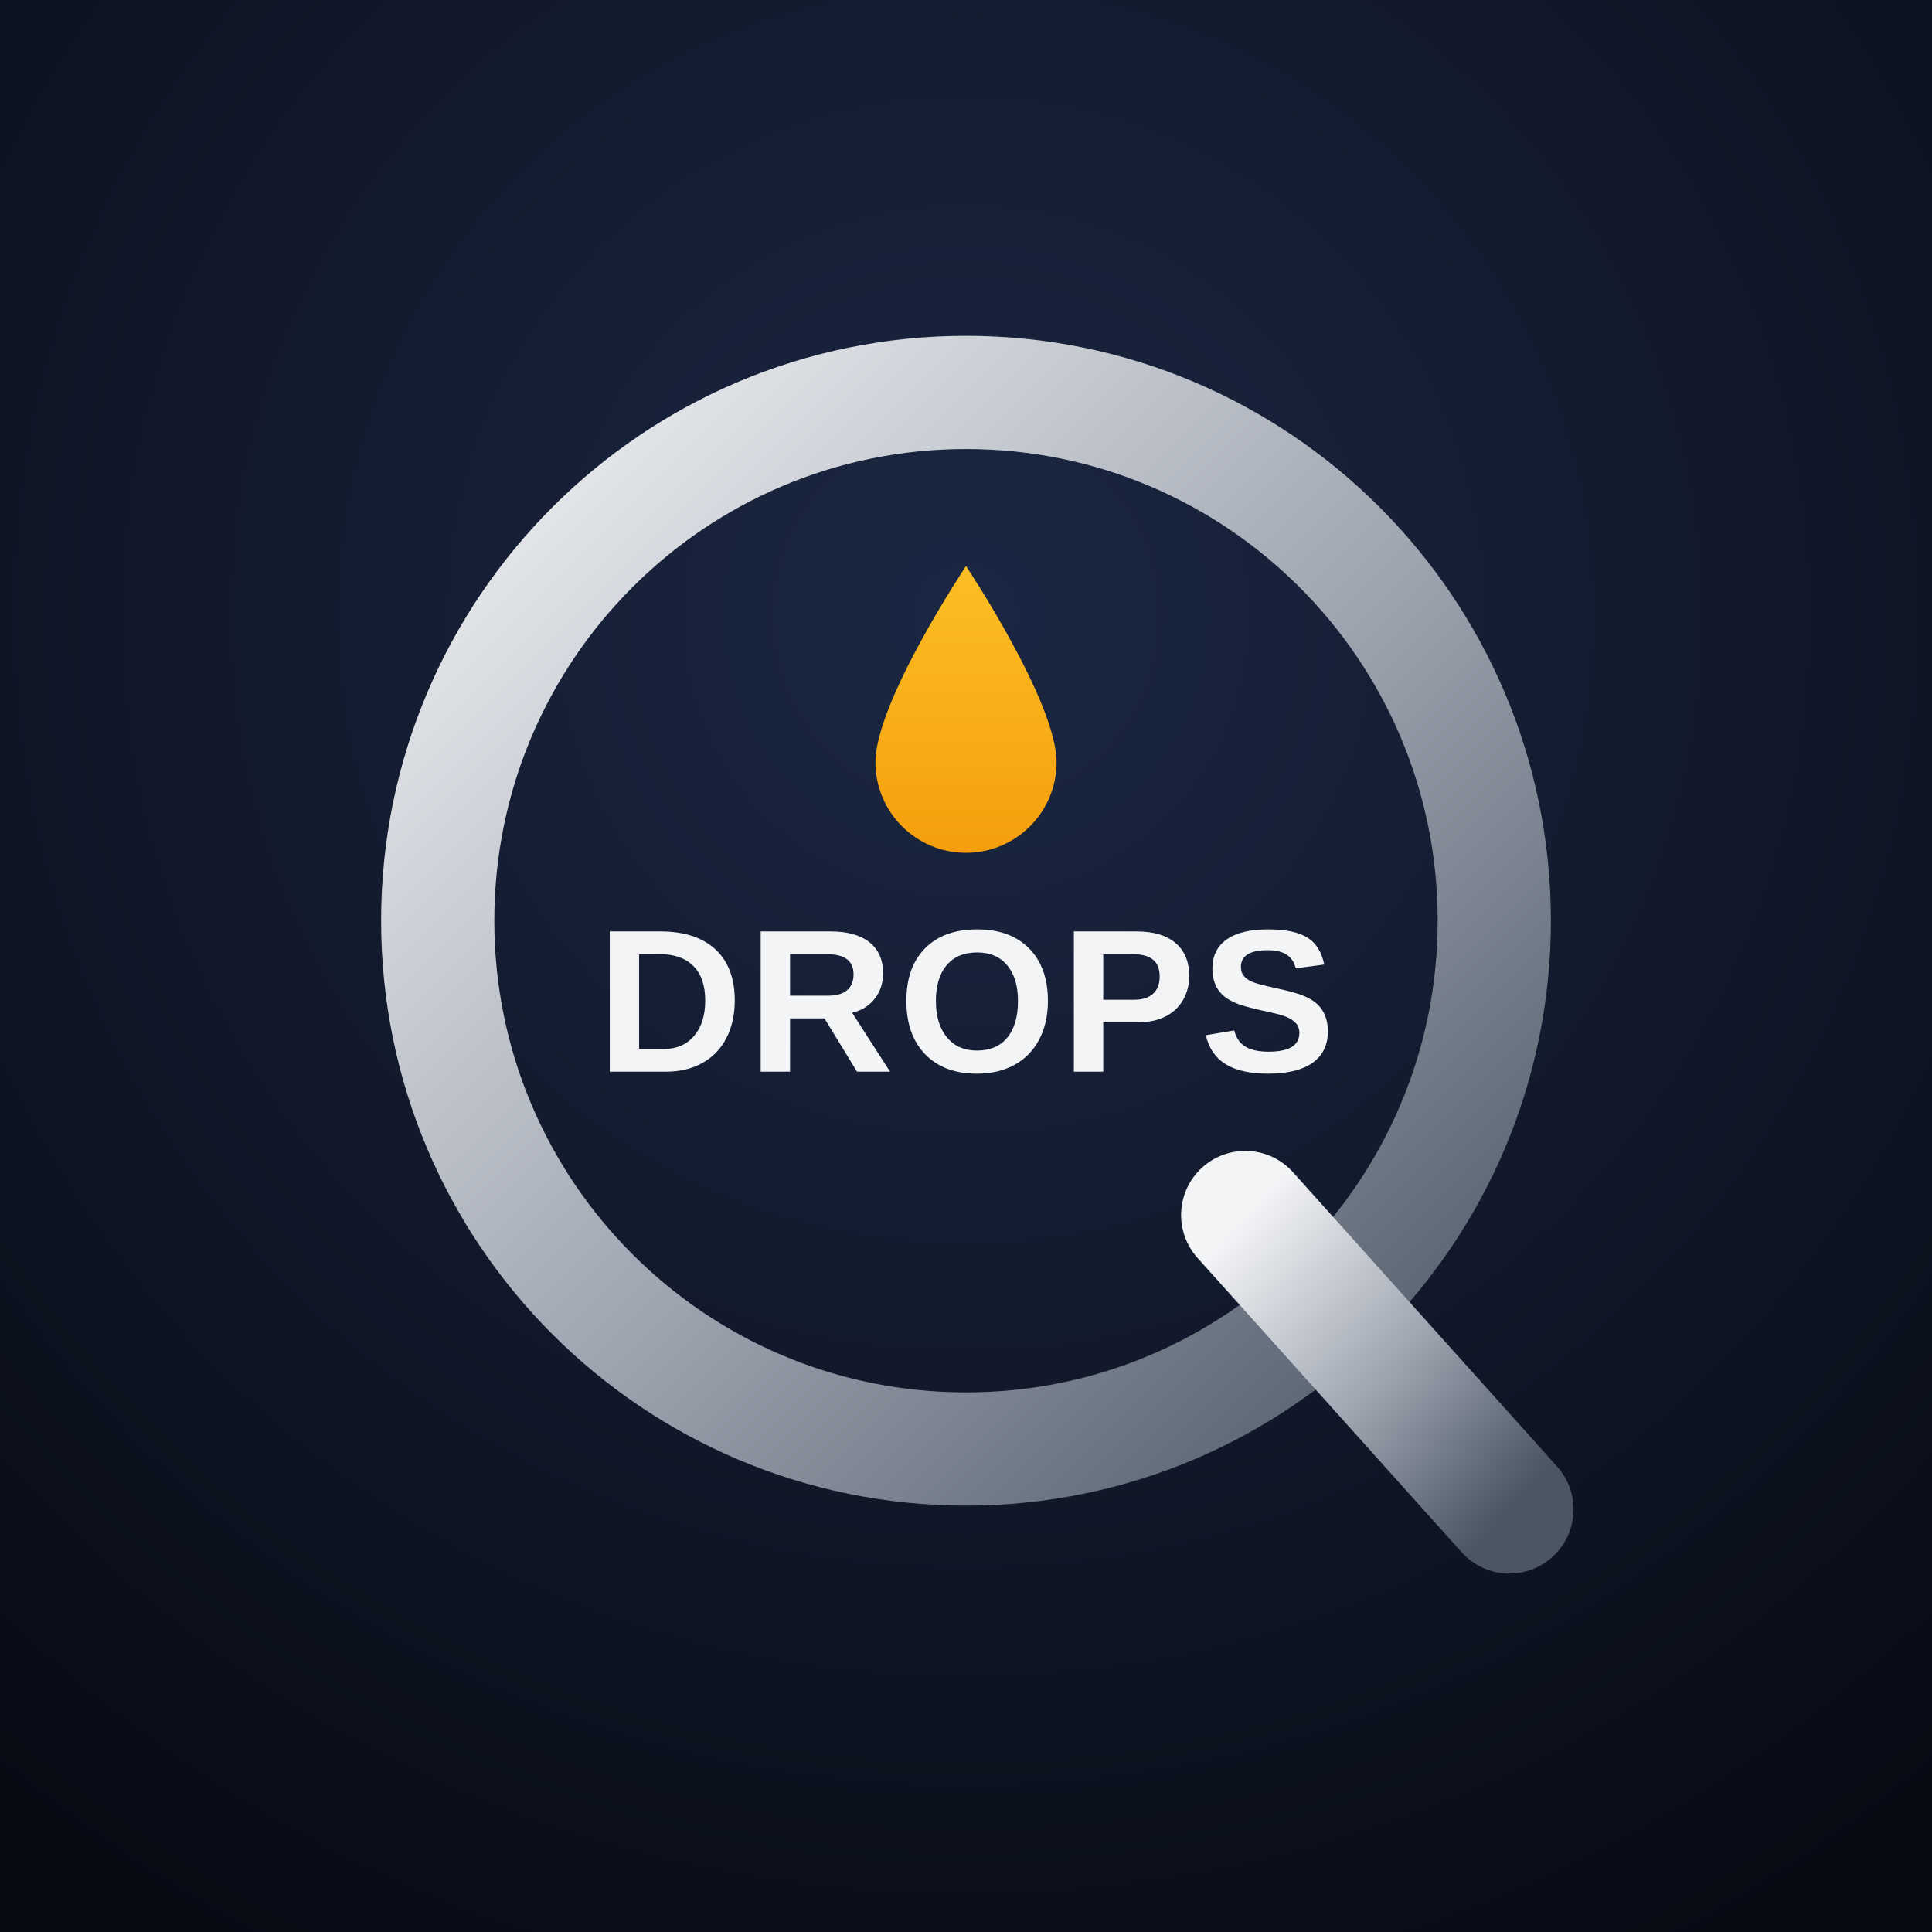
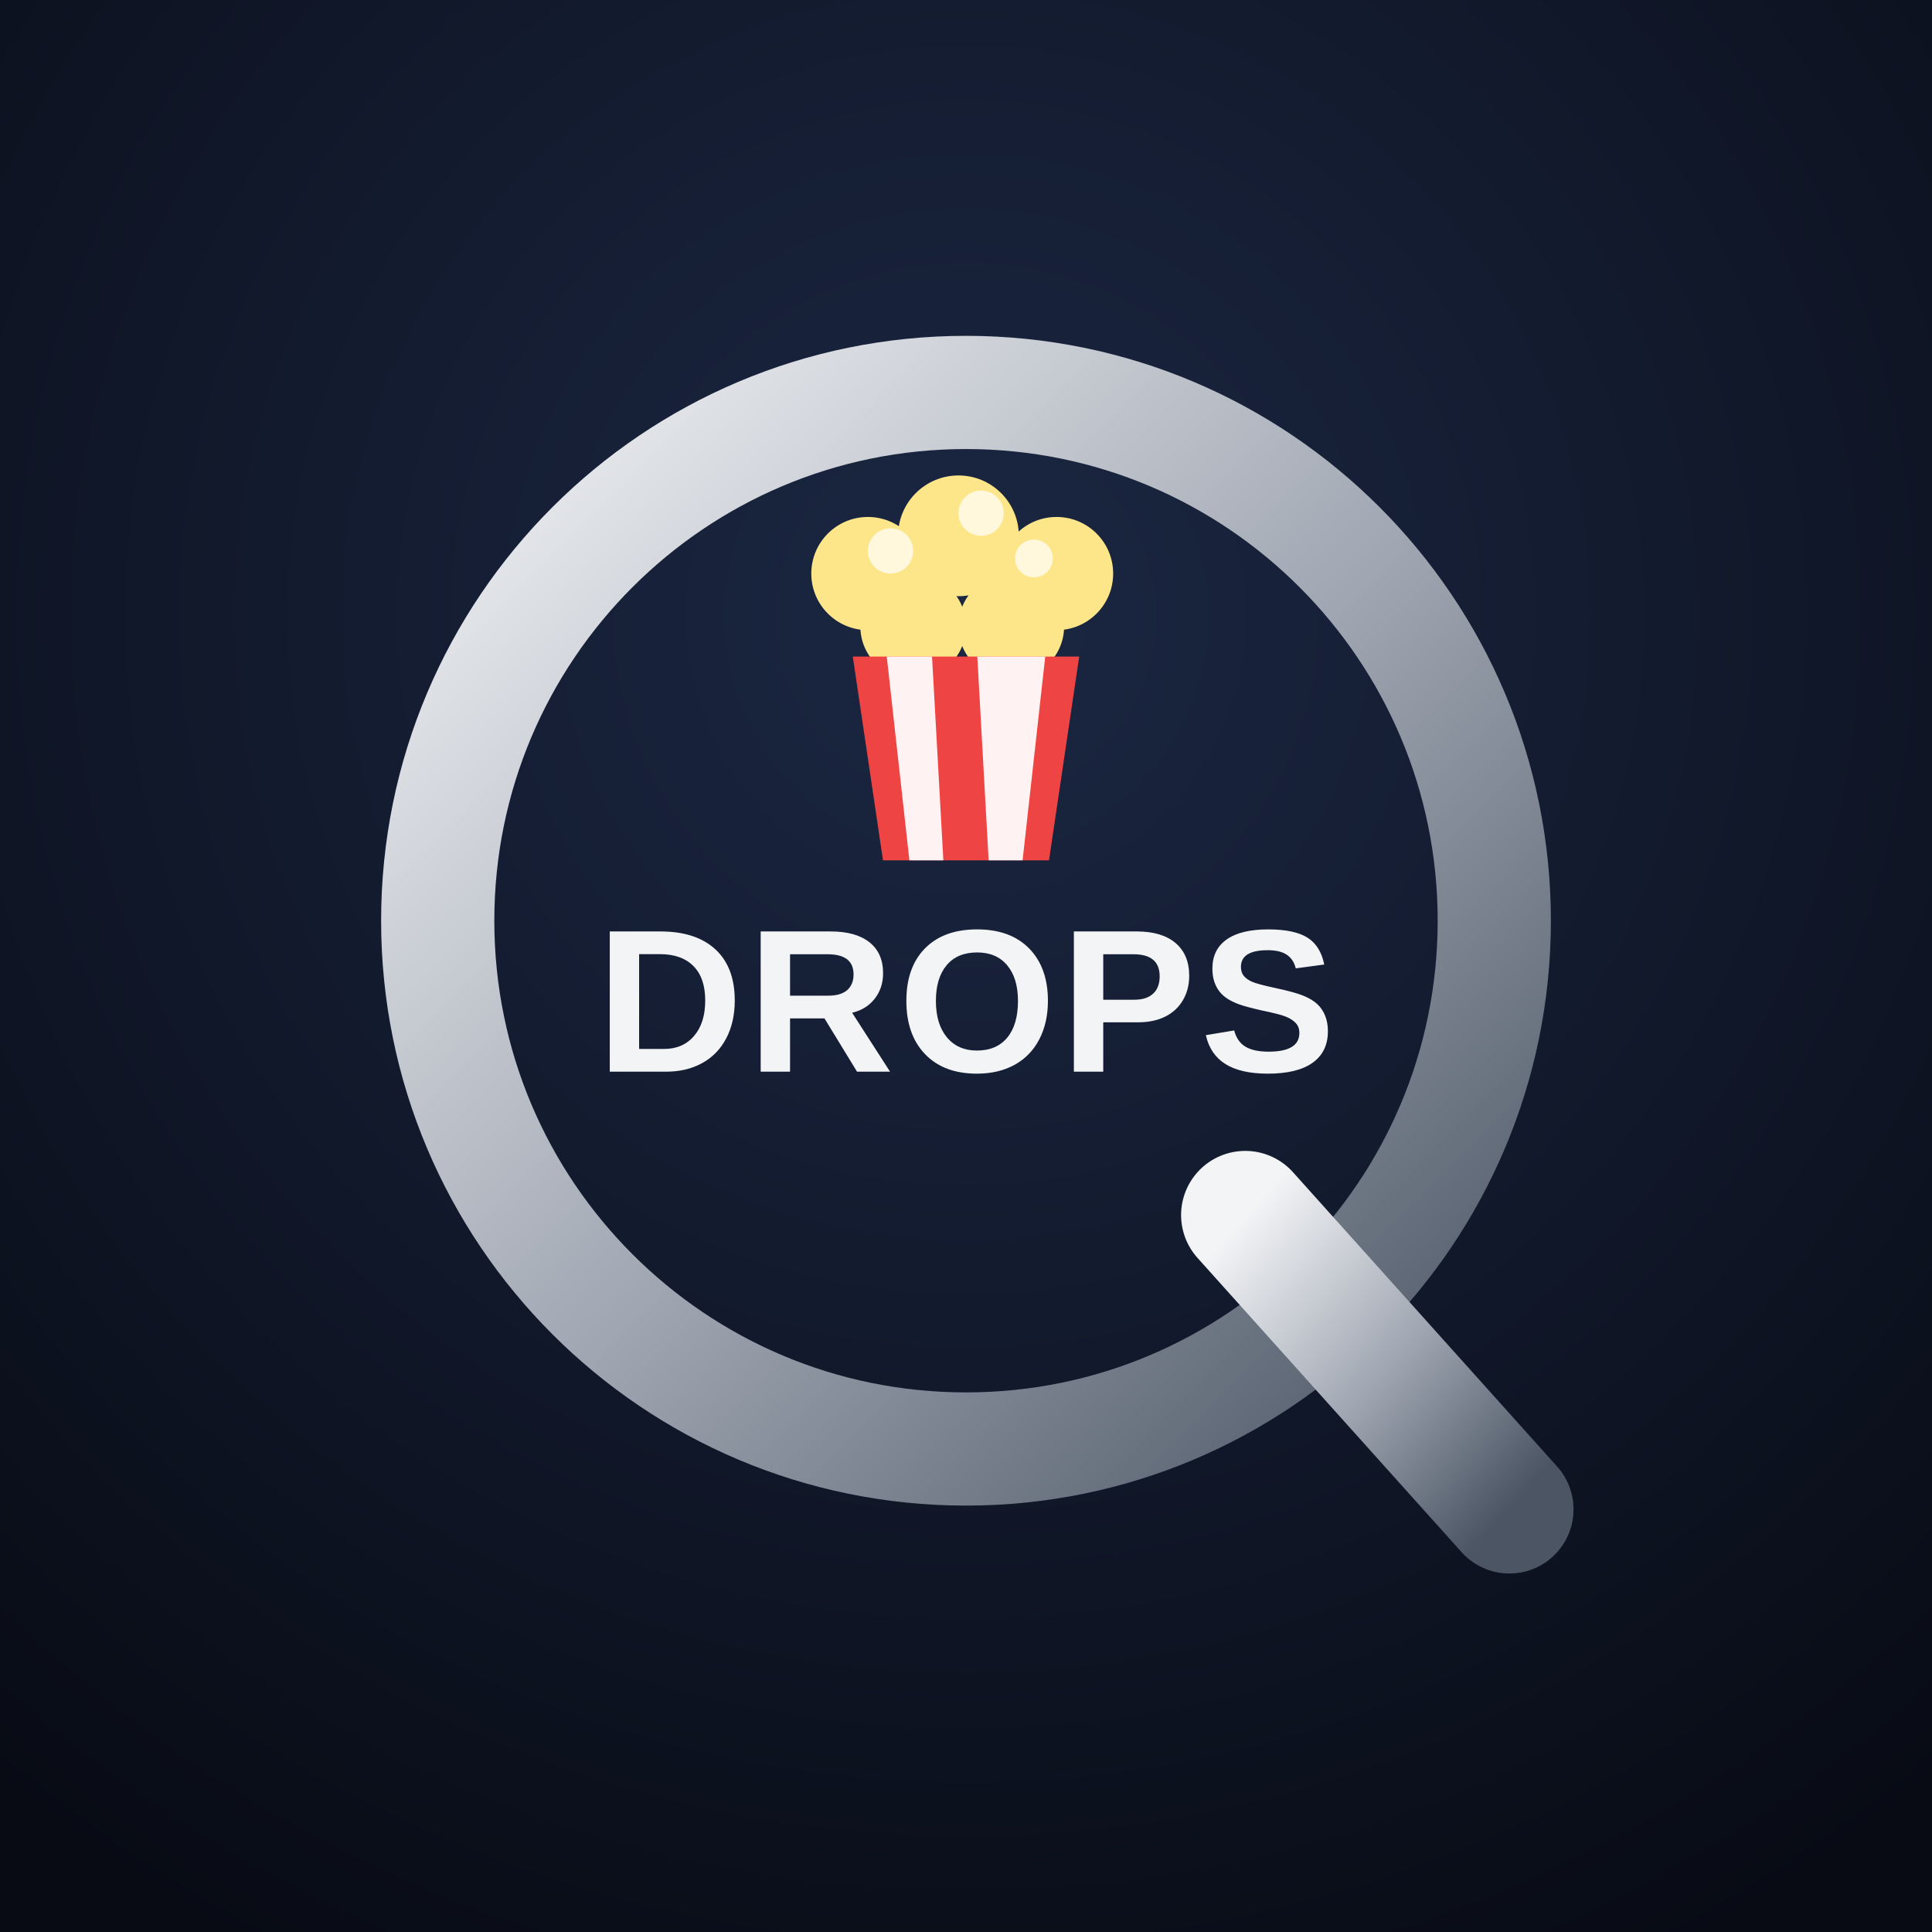
<svg xmlns="http://www.w3.org/2000/svg" viewBox="0 0 512 512" width="512" height="512">
  <defs>
    <radialGradient id="bg" cx="50%" cy="32%" r="78%">
      <stop offset="0%" stop-color="#1b2743" />
      <stop offset="100%" stop-color="#080b14" />
    </radialGradient>
    <linearGradient id="ring" x1="0%" y1="0%" x2="100%" y2="100%">
      <stop offset="0%" stop-color="#f3f4f6" />
      <stop offset="55%" stop-color="#9ca3af" />
      <stop offset="100%" stop-color="#4b5563" />
    </linearGradient>
    <linearGradient id="drop" x1="0%" y1="0%" x2="0%" y2="100%">
      <stop offset="0%" stop-color="#fbbf24" />
      <stop offset="100%" stop-color="#f59e0b" />
    </linearGradient>
  </defs>
  <rect width="512" height="512" fill="url(#bg)" />
  <circle cx="256" cy="244" r="140" fill="none" stroke="url(#ring)" stroke-width="30" />
  <path d="M 330 322 L 400 400" stroke="url(#ring)" stroke-width="34" stroke-linecap="round" fill="none" />
-   <path d="M 256 150 C 256 150 232 186 232 202 a 24 24 0 0 0 48 0 c 0 -16 -24 -52 -24 -52 z" fill="url(#drop)" />
+   <g transform="translate(256 176)">
+     <g fill="#fde68a">
+       <circle cx="-26" cy="-24" r="15" />
+       <circle cx="-2" cy="-34" r="16" />
+       <circle cx="24" cy="-24" r="15" />
+       <circle cx="-14" cy="-10" r="14" />
+       <circle cx="12" cy="-10" r="14" />
+     </g>
+     <g fill="#fffbeb" opacity="0.85">
+       <circle cx="-20" cy="-30" r="6" />
+       <circle cx="4" cy="-40" r="6" />
+       <circle cx="18" cy="-28" r="5" />
+     </g>
+     <path d="M -30 -2 L -22 52 L 22 52 L 30 -2 Z" fill="#ef4444" />
+     <path d="M -21 -2 L -15 52 L -6 52 L -9 -2 Z" fill="#fef2f2" />
+     <path d="M 3 -2 L 6 52 L 15 52 L 21 -2 Z" fill="#fef2f2" />
+   </g>
  <text x="256" y="284" text-anchor="middle" font-family="Segoe UI, Helvetica Neue, Arial, sans-serif" font-size="54" font-weight="800" letter-spacing="1" fill="#f3f4f6">DROPS</text>
</svg>
